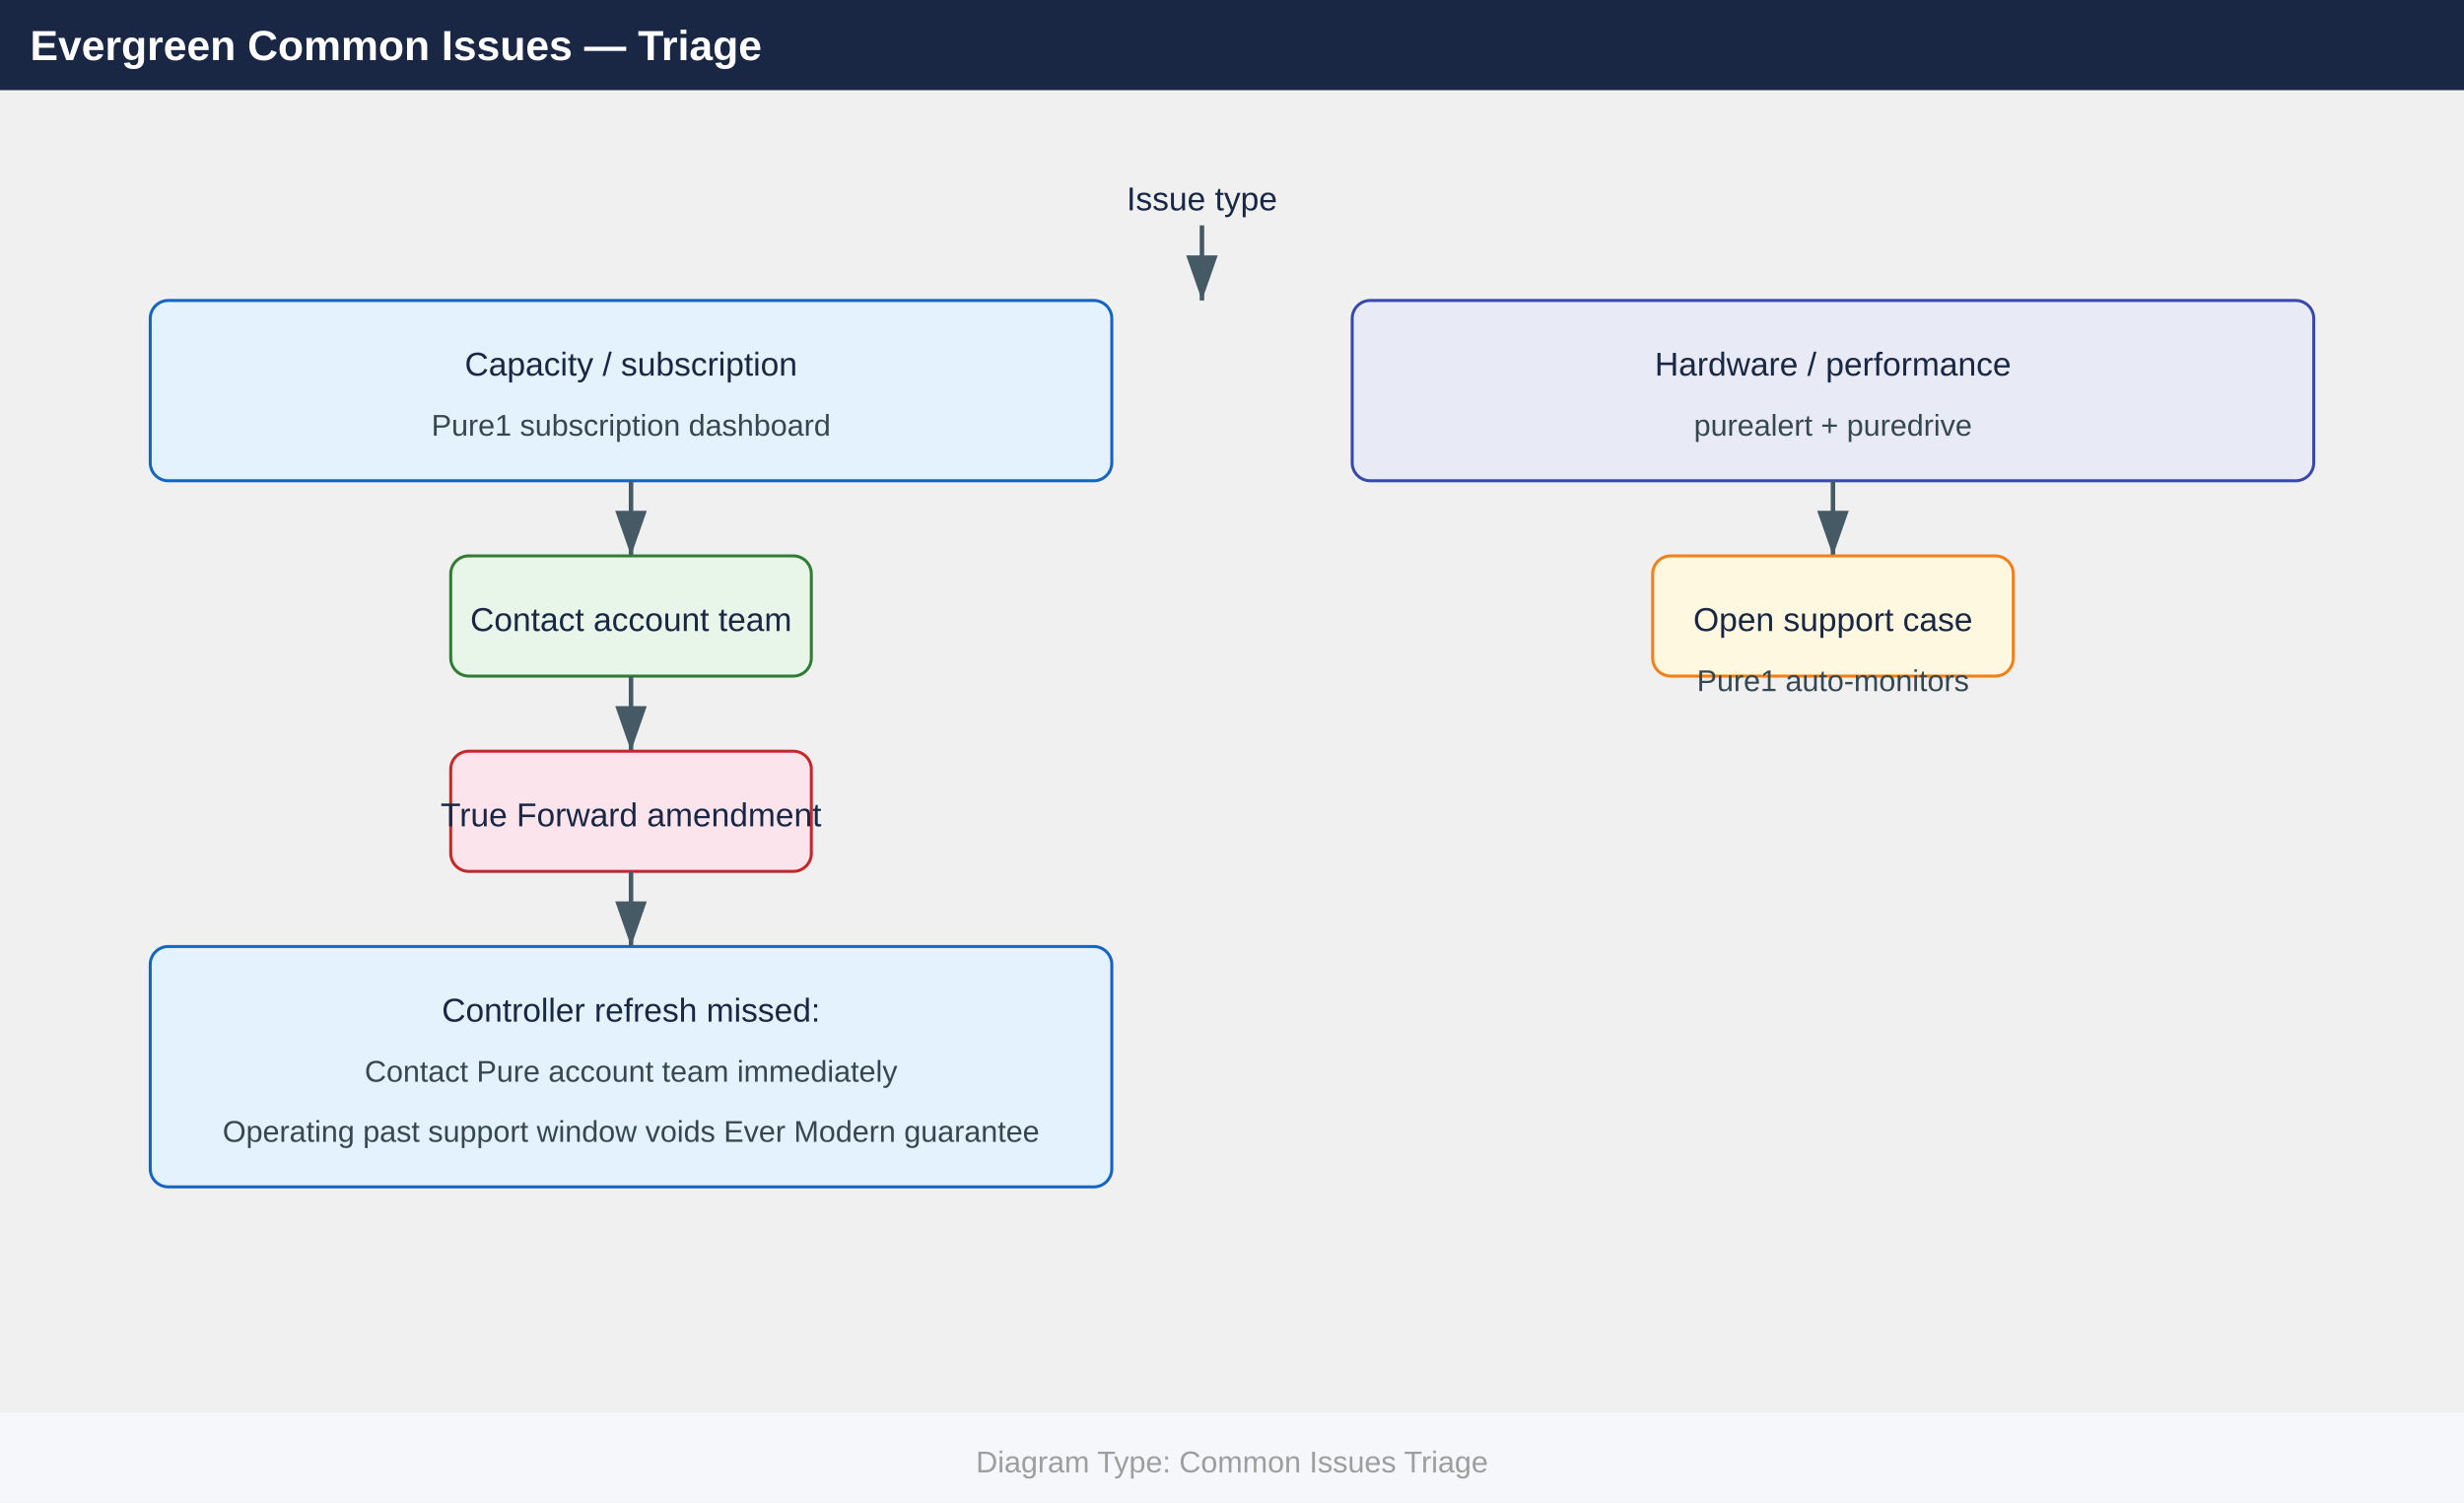
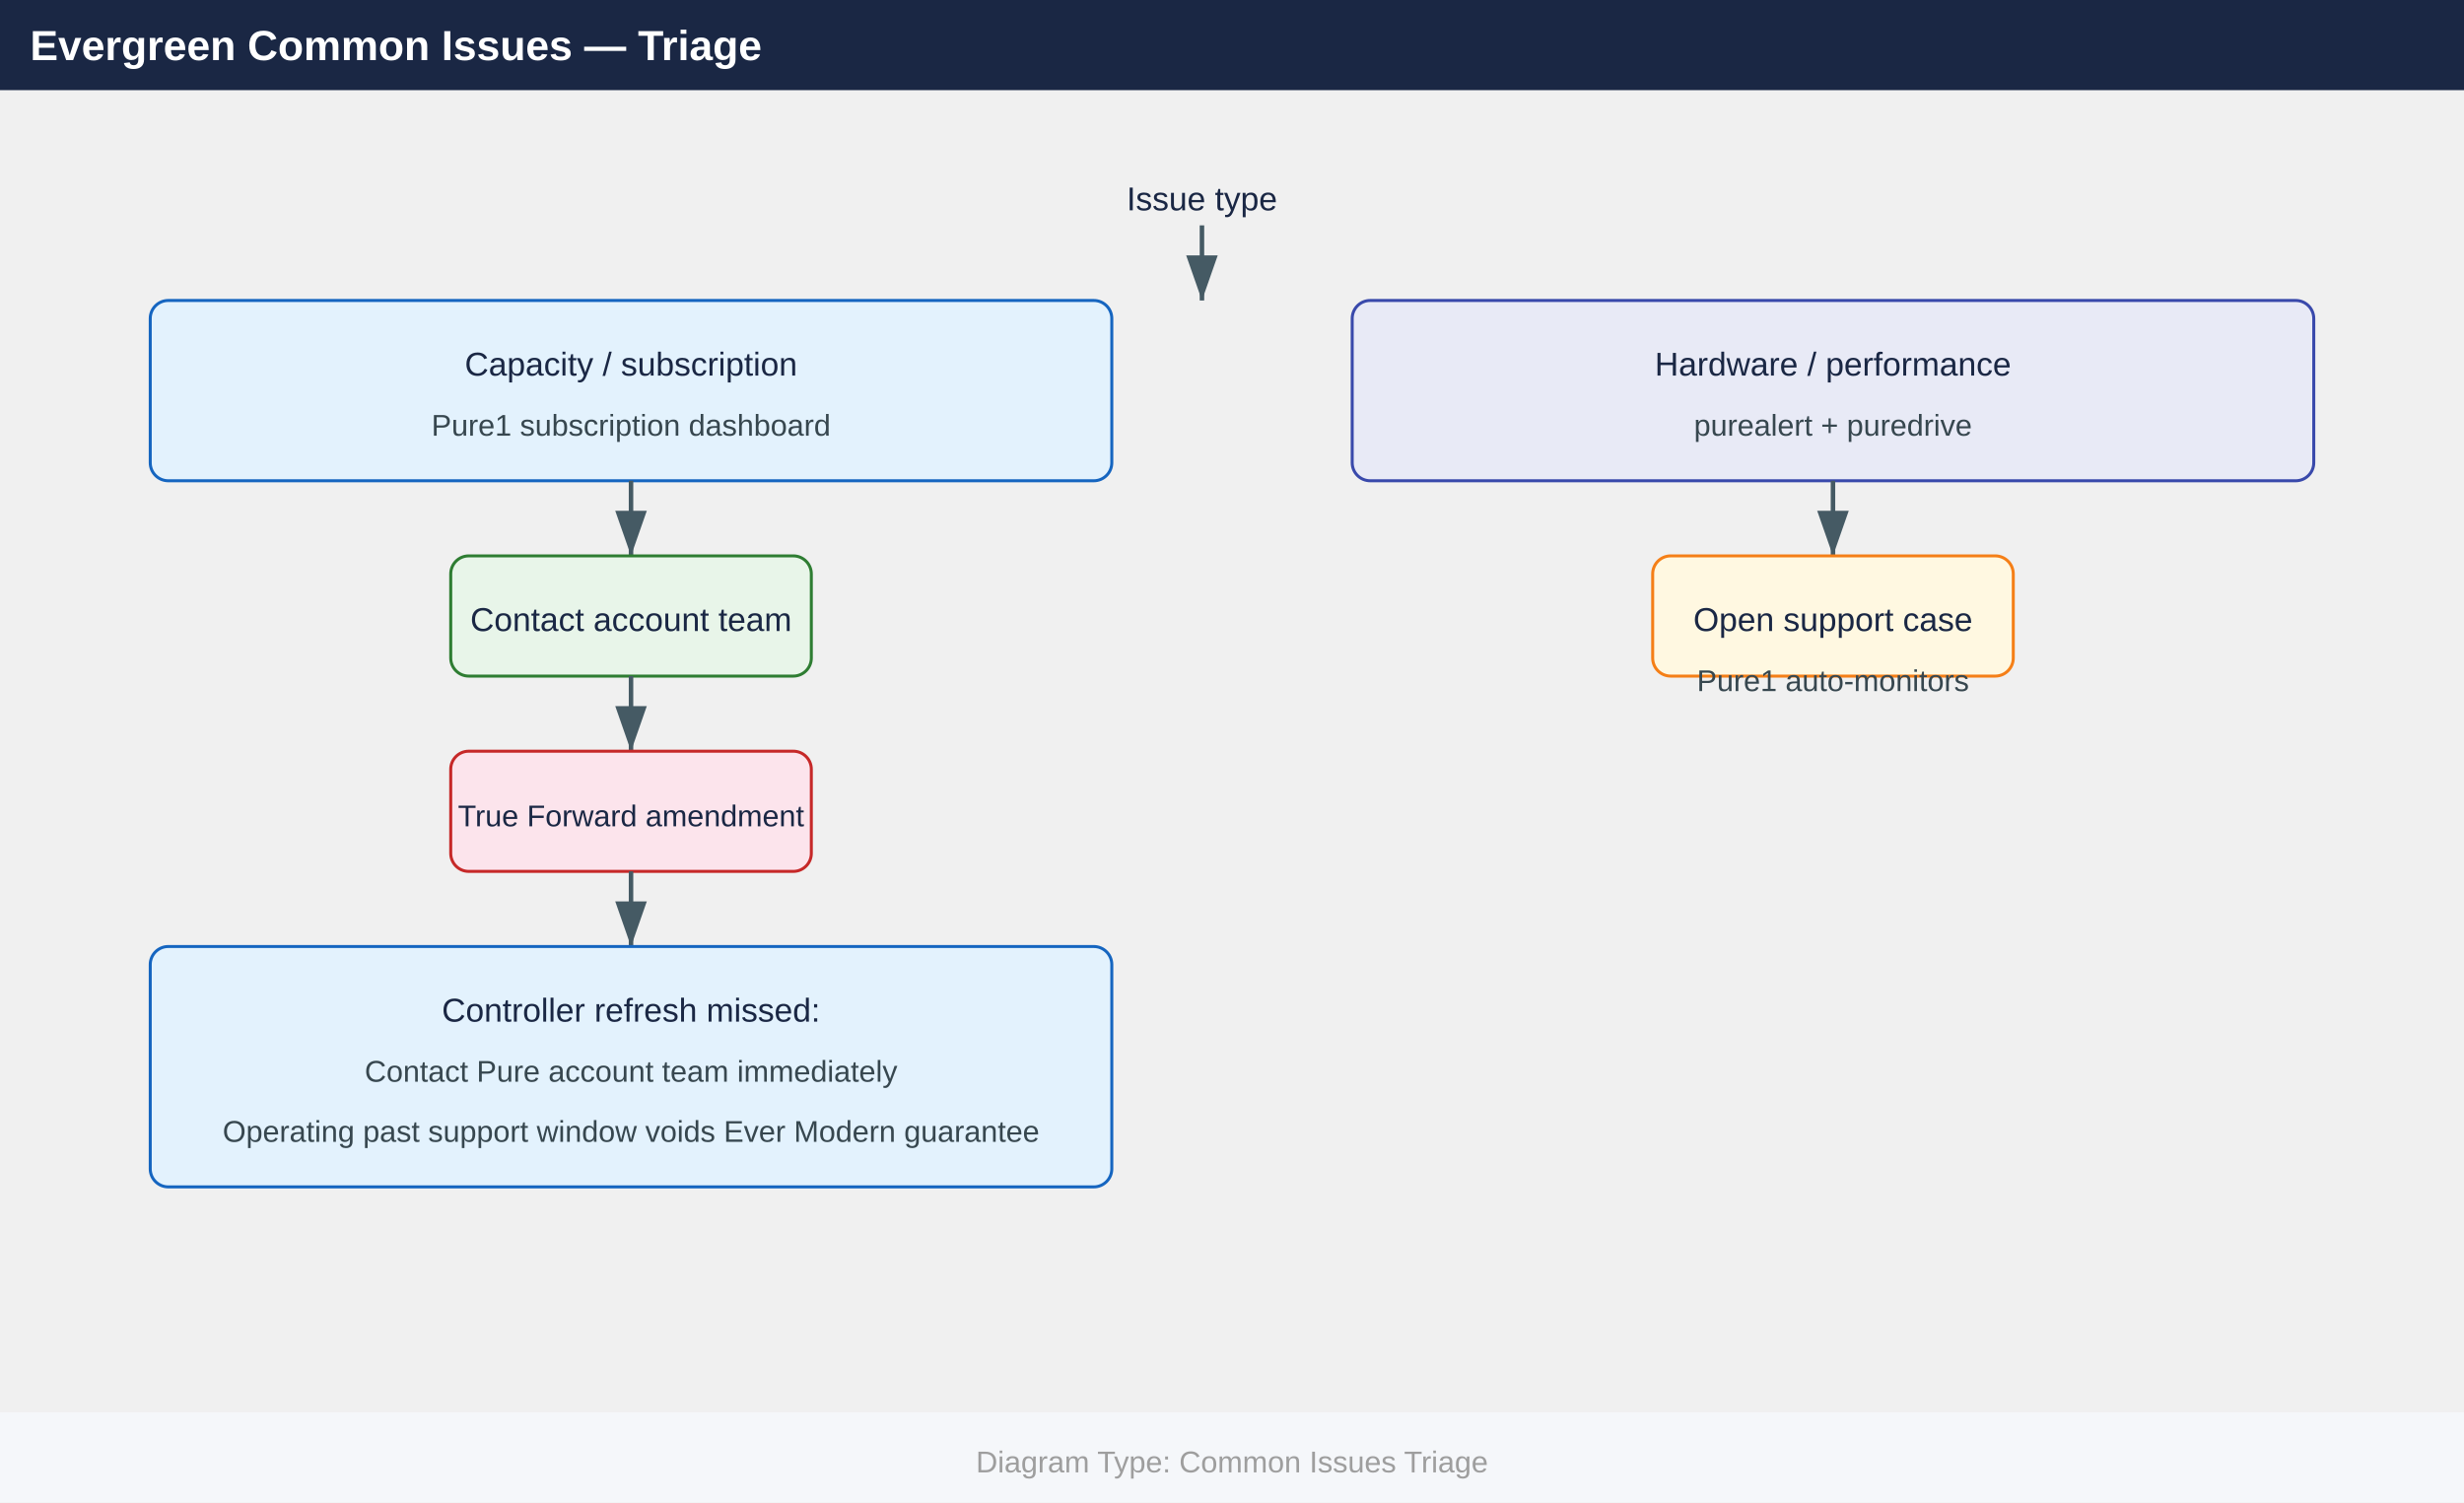
<svg xmlns="http://www.w3.org/2000/svg" width="820" height="500" viewBox="0 0 820 500">
  <defs>
    <marker id="arrowhead" markerWidth="10" markerHeight="7" refX="10" refY="3.5" orient="auto">
      <polygon points="0 0, 10 3.5, 0 7" fill="#455a64" />
    </marker>
  </defs>
  <rect x="0" y="0" width="820" height="30" fill="#1a2744" />
  <text x="10" y="20" font-family="Arial,Helvetica,sans-serif" font-size="14" font-weight="bold" fill="#ffffff">
    Evergreen Common Issues — Triage
  </text>
  <text x="400" y="70" font-family="Arial,Helvetica,sans-serif" font-size="11" fill="#1a2744" text-anchor="middle">
    Issue type
  </text>
  <line x1="400" y1="75" x2="400" y2="100" stroke="#455a64" stroke-width="1.5" marker-end="url(#arrowhead)" />
  <rect x="50" y="100" width="320" height="60" rx="6" fill="#e3f2fd" stroke="#1565c0" />
  <text x="210" y="125" font-family="Arial,Helvetica,sans-serif" font-size="11" fill="#1a2744" text-anchor="middle">
    Capacity / subscription
  </text>
  <text x="210" y="145" font-family="Arial,Helvetica,sans-serif" font-size="10" fill="#37474f" text-anchor="middle">
    Pure1 subscription dashboard
  </text>
  <rect x="450" y="100" width="320" height="60" rx="6" fill="#e8eaf6" stroke="#3949ab" />
  <text x="610" y="125" font-family="Arial,Helvetica,sans-serif" font-size="11" fill="#1a2744" text-anchor="middle">
    Hardware / performance
  </text>
  <text x="610" y="145" font-family="Arial,Helvetica,sans-serif" font-size="10" fill="#37474f" text-anchor="middle">
    purealert + puredrive
  </text>
  <line x1="210" y1="160" x2="210" y2="185" stroke="#455a64" stroke-width="1.5" marker-end="url(#arrowhead)" />
  <line x1="610" y1="160" x2="610" y2="185" stroke="#455a64" stroke-width="1.5" marker-end="url(#arrowhead)" />
  <rect x="150" y="185" width="120" height="40" rx="6" fill="#e8f5e9" stroke="#2e7d32" />
  <text x="210" y="210" font-family="Arial,Helvetica,sans-serif" font-size="11" fill="#1a2744" text-anchor="middle">
    Contact account team
  </text>
  <rect x="550" y="185" width="120" height="40" rx="6" fill="#fff8e1" stroke="#f57f17" />
  <text x="610" y="210" font-family="Arial,Helvetica,sans-serif" font-size="11" fill="#1a2744" text-anchor="middle">
    Open support case
  </text>
  <text x="610" y="230" font-family="Arial,Helvetica,sans-serif" font-size="10" fill="#37474f" text-anchor="middle">
    Pure1 auto-monitors
  </text>
  <line x1="210" y1="225" x2="210" y2="250" stroke="#455a64" stroke-width="1.5" marker-end="url(#arrowhead)" />
  <rect x="150" y="250" width="120" height="40" rx="6" fill="#fce4ec" stroke="#c62828" />
-   <text x="210" y="275" font-family="Arial,Helvetica,sans-serif" font-size="11" fill="#1a2744" text-anchor="middle">
+   <text x="210" y="275" font-family="Arial,Helvetica,sans-serif" font-size="10" fill="#1a2744" text-anchor="middle">
    True Forward amendment
  </text>
  <line x1="210" y1="290" x2="210" y2="315" stroke="#455a64" stroke-width="1.5" marker-end="url(#arrowhead)" />
  <rect x="50" y="315" width="320" height="80" rx="6" fill="#e3f2fd" stroke="#1565c0" />
  <text x="210" y="340" font-family="Arial,Helvetica,sans-serif" font-size="11" fill="#1a2744" text-anchor="middle">
    Controller refresh missed:
  </text>
  <text x="210" y="360" font-family="Arial,Helvetica,sans-serif" font-size="10" fill="#37474f" text-anchor="middle">
    Contact Pure account team immediately
  </text>
  <text x="210" y="380" font-family="Arial,Helvetica,sans-serif" font-size="10" fill="#37474f" text-anchor="middle">
    Operating past support window voids Ever Modern guarantee
  </text>
  <rect x="0" y="470" width="820" height="30" fill="#f5f7fa" />
  <text x="410" y="490" font-family="Arial,Helvetica,sans-serif" font-size="10" fill="#9e9e9e" text-anchor="middle">
    Diagram Type: Common Issues Triage
  </text>
</svg>
